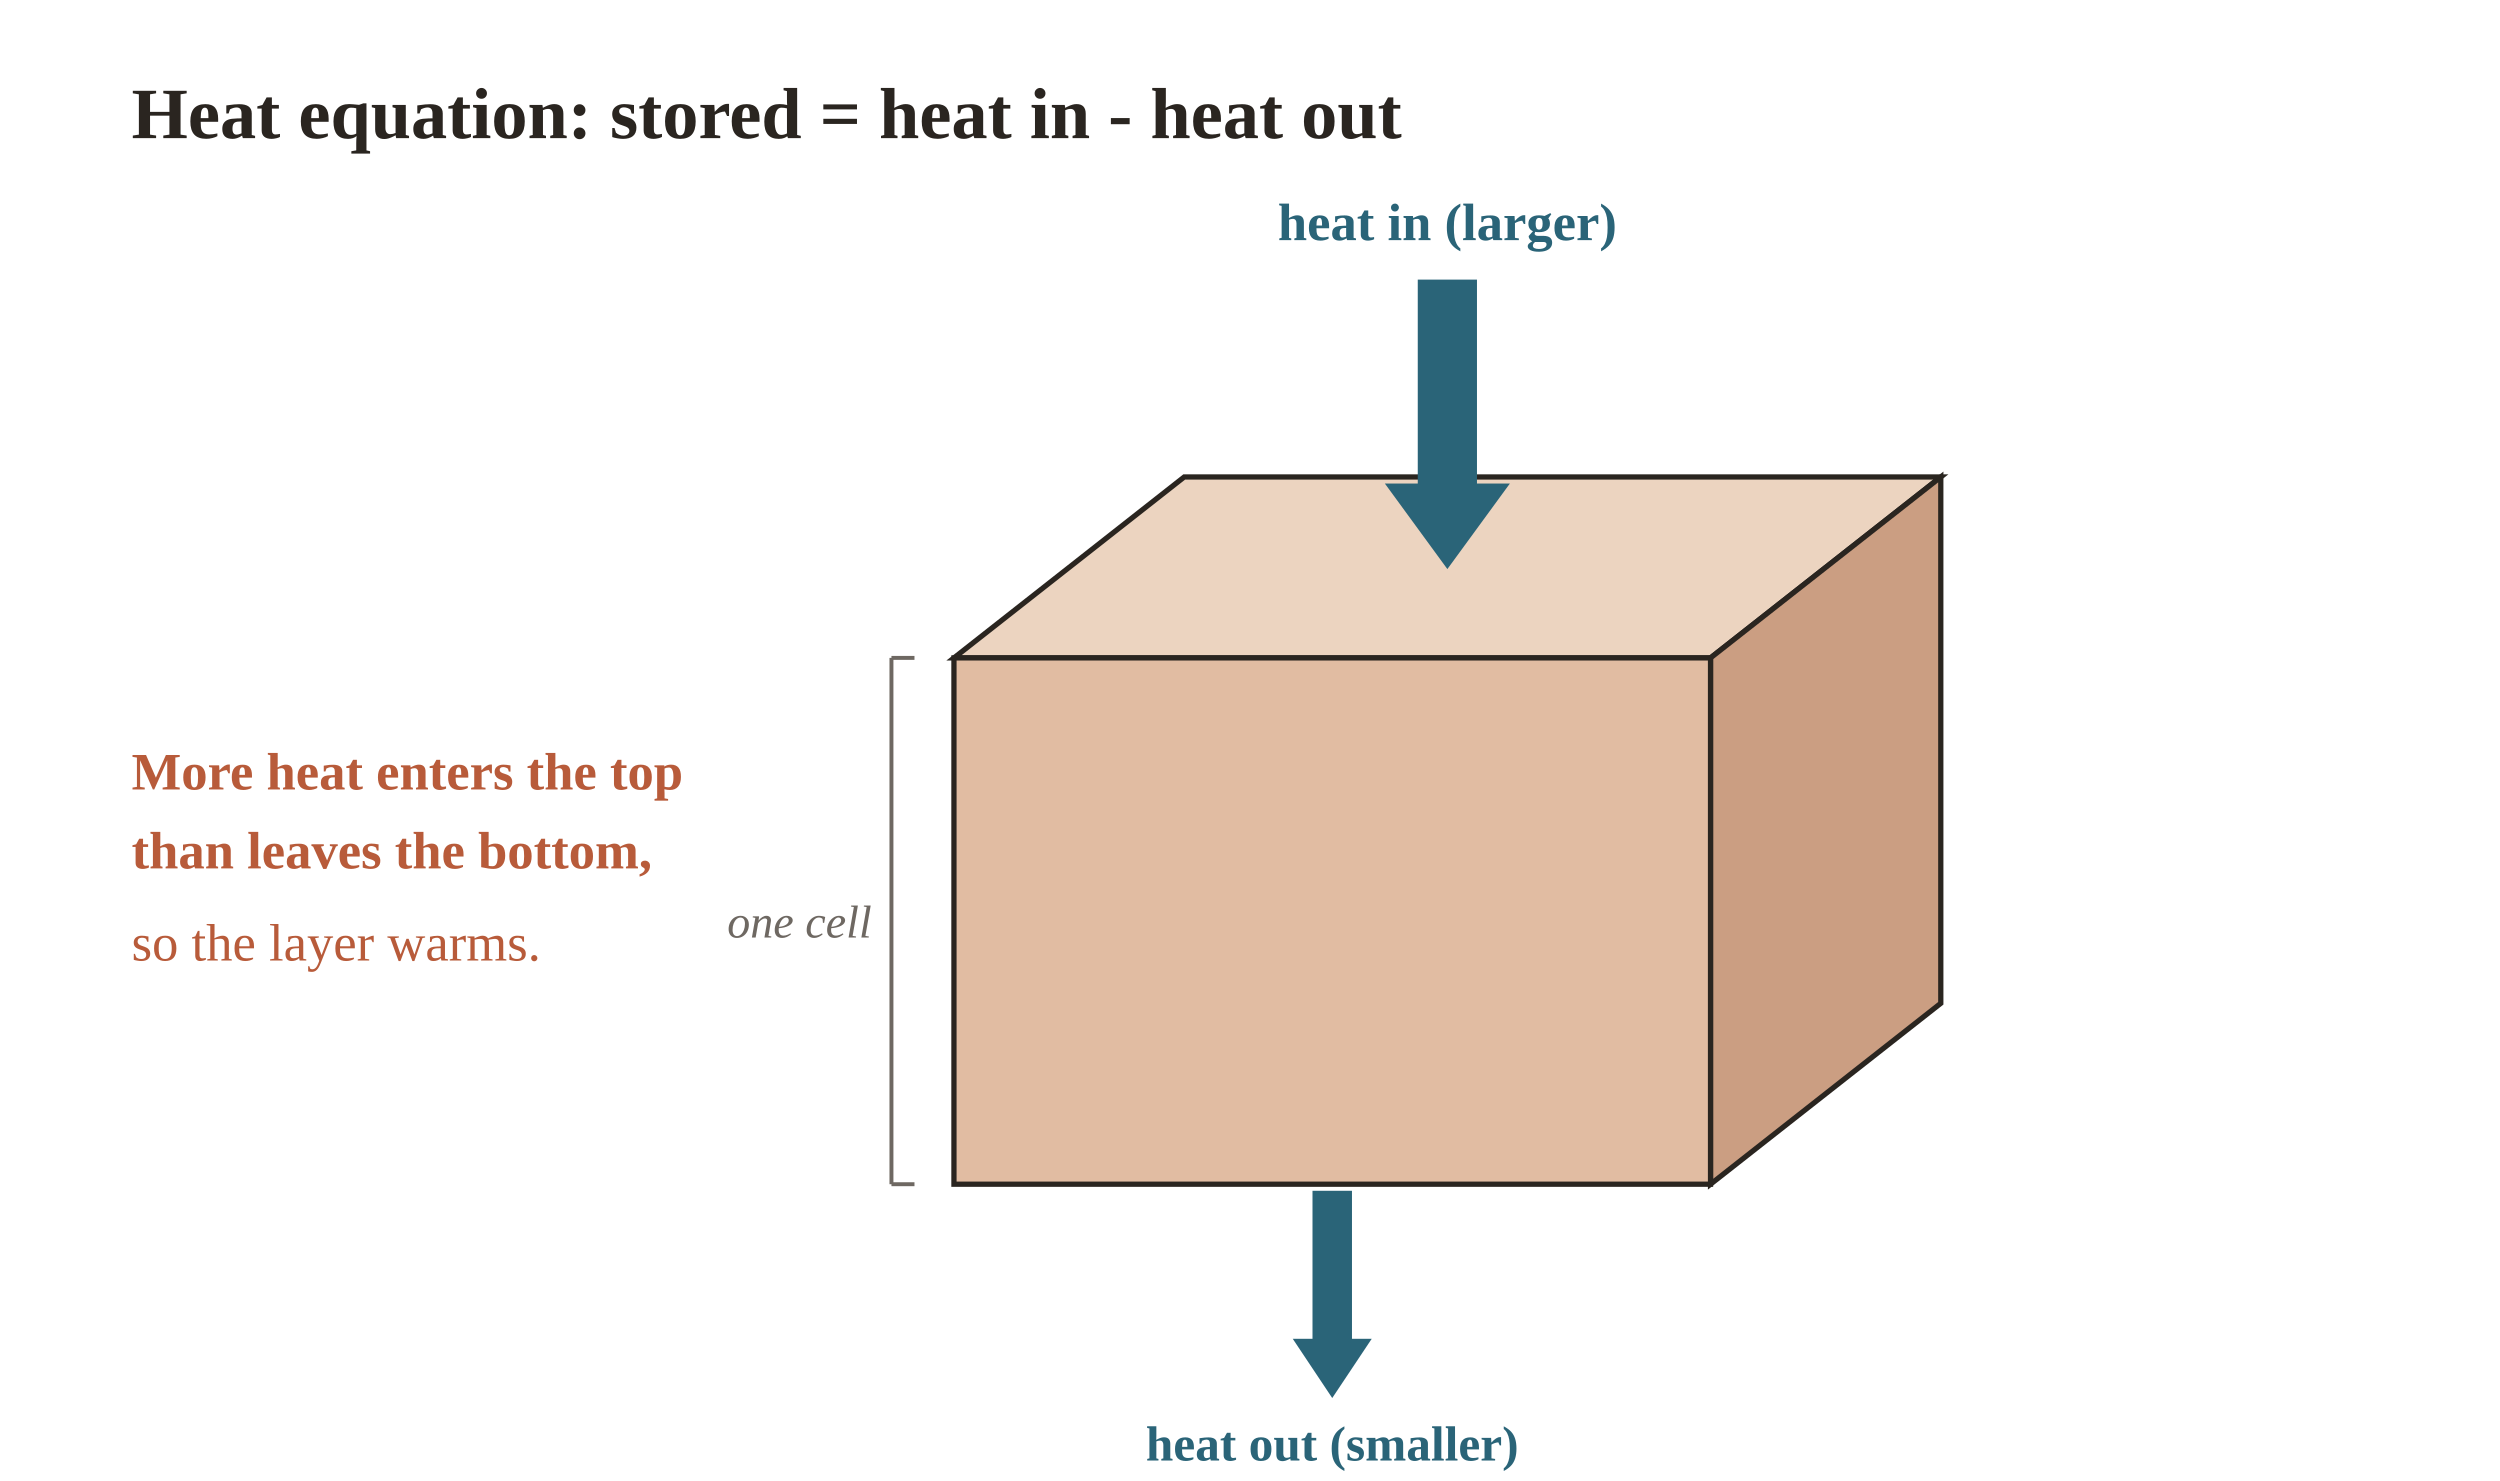
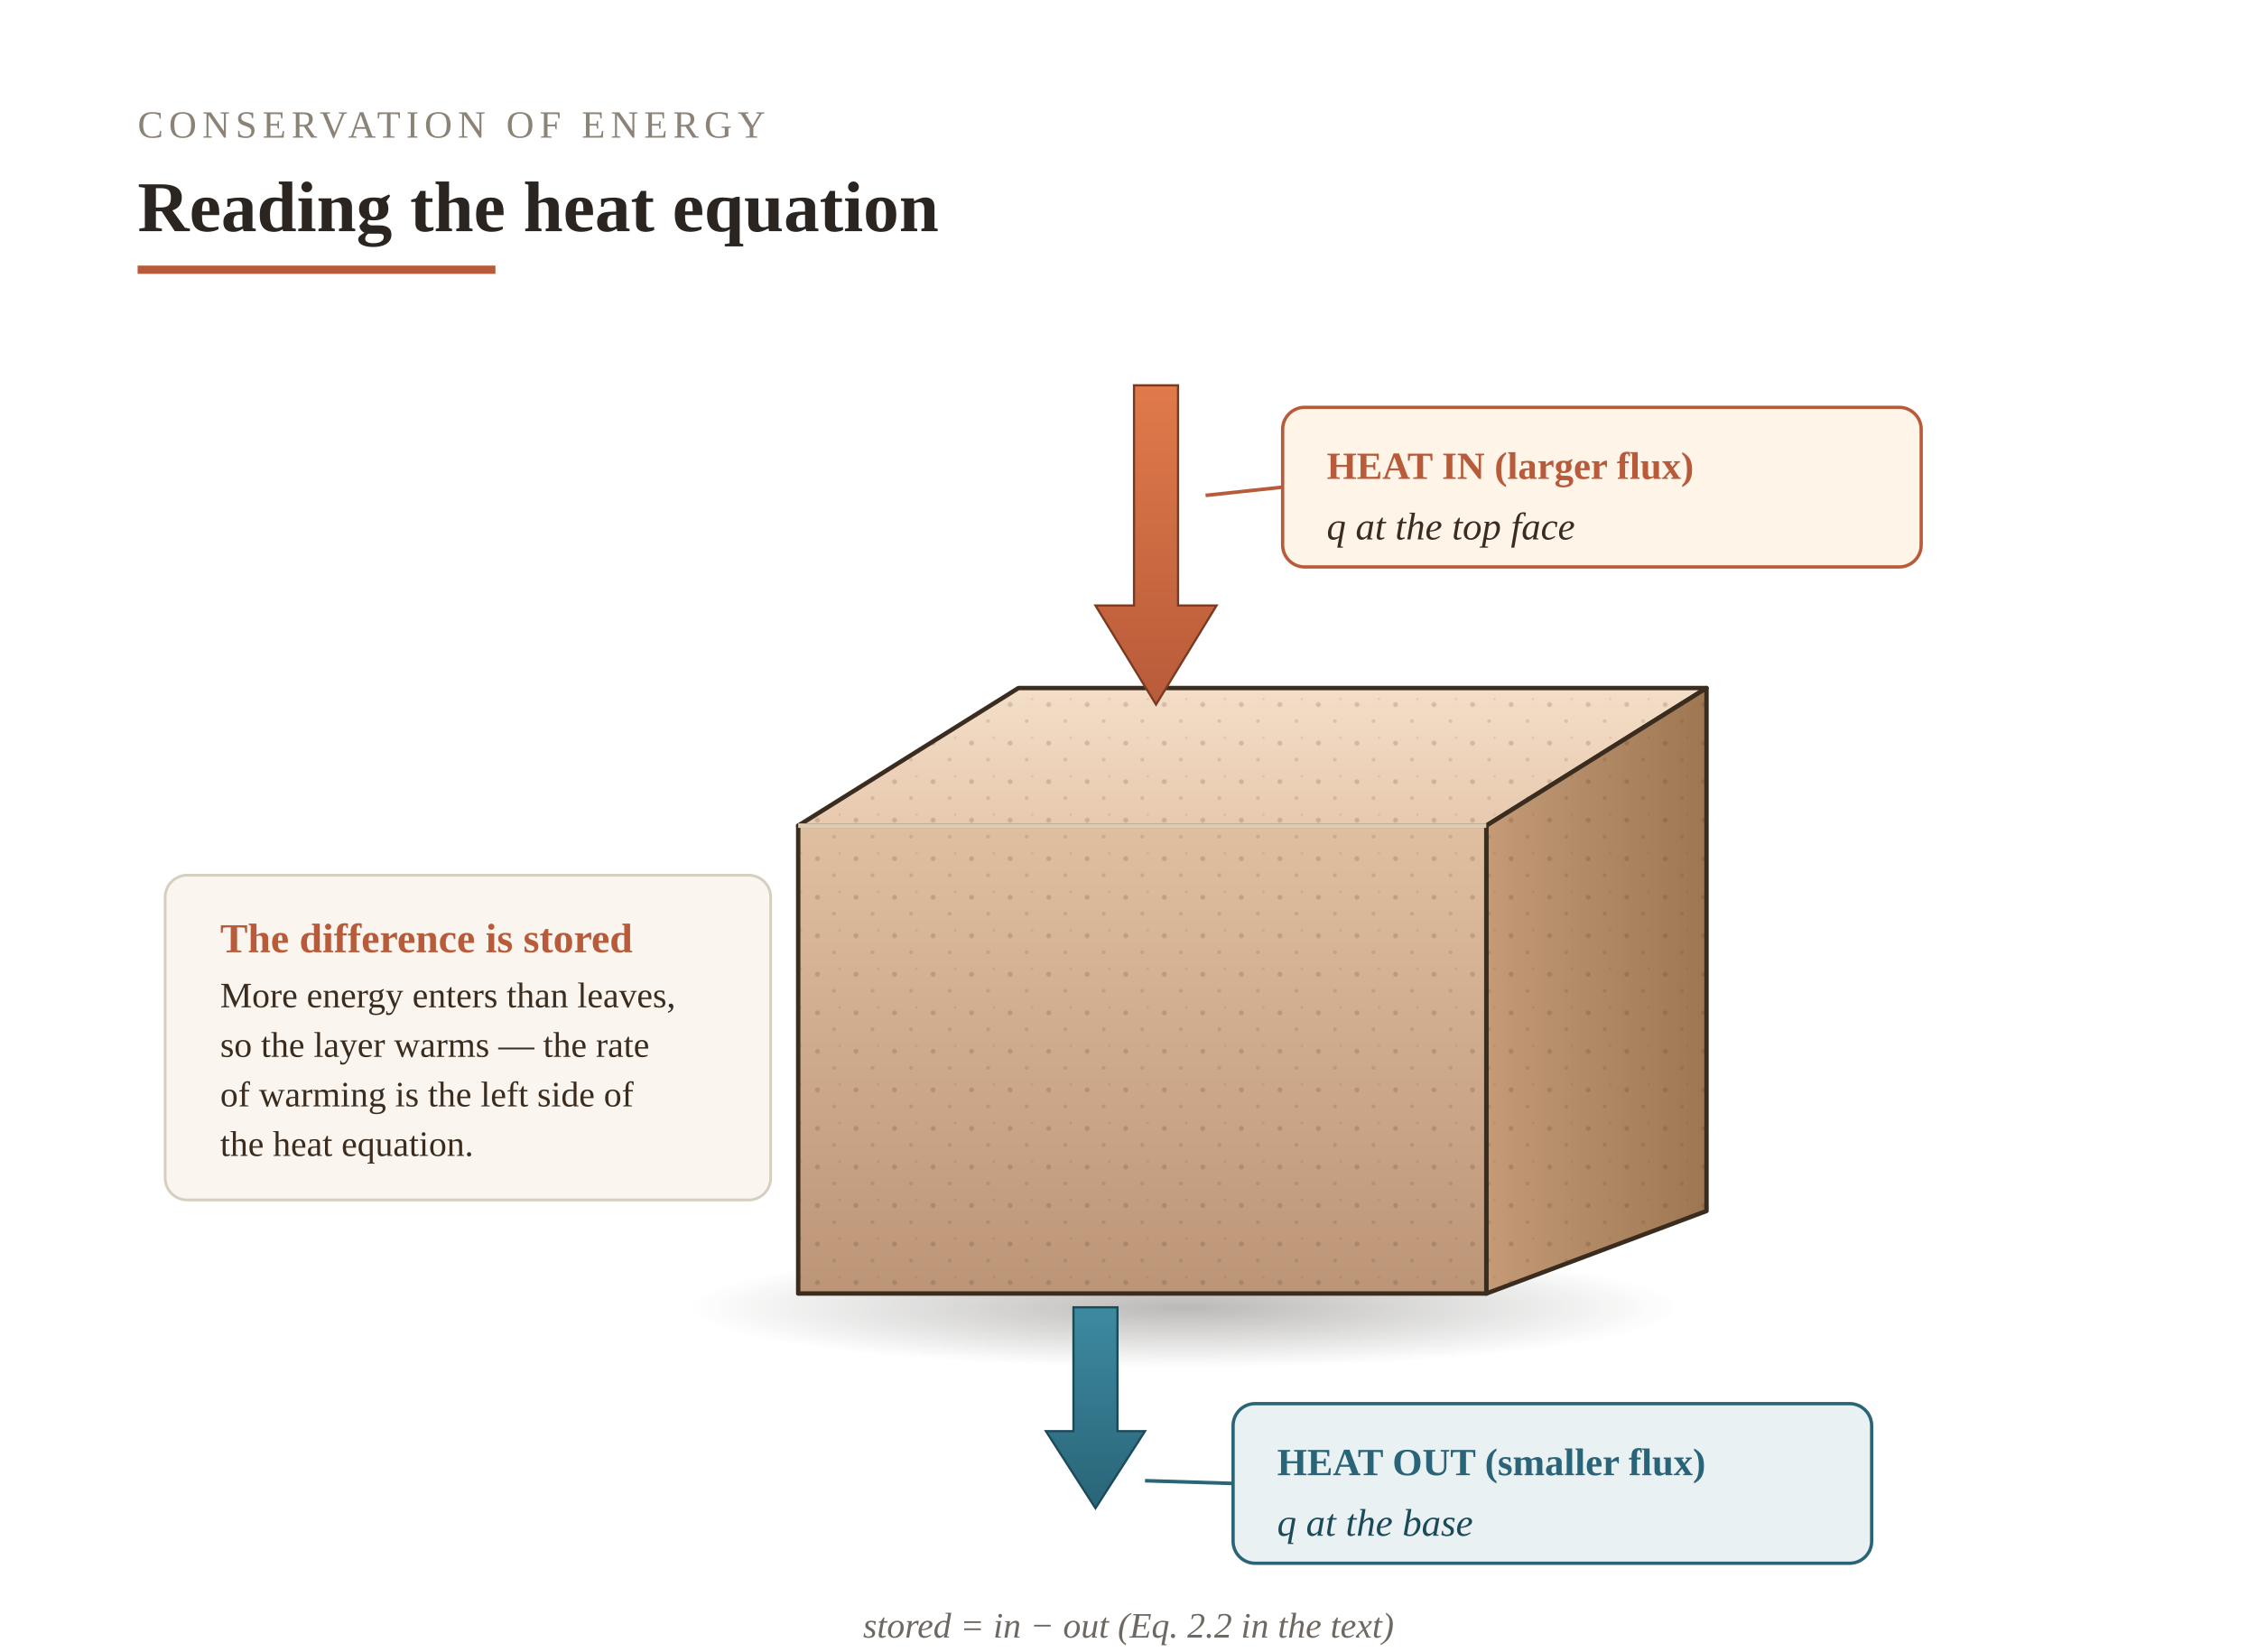
- <svg xmlns="http://www.w3.org/2000/svg" viewBox="0 0 760 450" font-family="Georgia, 'Times New Roman', serif">
-   <text x="40" y="42" font-size="22" font-weight="700" fill="#2A2520">Heat equation:  stored = heat in - heat out</text>
-   <polygon points="290,200 520,200 590,145 360,145" fill="#ECD4C0" stroke="#2A2520" stroke-width="1.6" />
-   <polygon points="520,200 590,145 590,305 520,360" fill="#CB9E82" stroke="#2A2520" stroke-width="1.6" />
-   <polygon points="290,200 520,200 520,360 290,360" fill="#E1BCA2" stroke="#2A2520" stroke-width="1.6" />
-   <path d="M278,200 L271,200 M271,200 L271,360 M278,360 L271,360" stroke="#6E6862" stroke-width="1.2" fill="none" />
-   <text x="265" y="285" font-size="14" fill="#6E6862" text-anchor="end" font-style="italic">one cell</text>
-   <g fill="#2A6478">
-     <rect x="431" y="85" width="18" height="63" />
-     <polygon points="421,147 459,147 440,173" />
-   </g>
-   <text x="440" y="73" font-size="16" font-weight="700" fill="#2A6478" text-anchor="middle">heat in (larger)</text>
-   <g fill="#2A6478">
-     <rect x="399" y="362" width="12" height="46" />
-     <polygon points="393,407 417,407 405,425" />
-   </g>
-   <text x="405" y="444" font-size="15" font-weight="700" fill="#2A6478" text-anchor="middle">heat out (smaller)</text>
-   <text x="40" y="240" font-size="16" font-weight="700" fill="#B85B3A">More heat enters the top</text>
-   <text x="40" y="264" font-size="16" font-weight="700" fill="#B85B3A">than leaves the bottom,</text>
-   <text x="40" y="292" font-size="16" fill="#B85B3A">so the layer warms.</text>
+ <svg xmlns="http://www.w3.org/2000/svg" viewBox="0 0 820 600" font-family="Georgia, 'Times New Roman', serif">
+   <defs>
+     <linearGradient id="gTop" x1="0" y1="0" x2="0" y2="1">
+       <stop offset="0" stop-color="#F4DEC8" />
+       <stop offset="1" stop-color="#E7C9AE" />
+     </linearGradient>
+     <linearGradient id="gFront" x1="0" y1="0" x2="0" y2="1">
+       <stop offset="0" stop-color="#E0BFA1" />
+       <stop offset="1" stop-color="#BC9576" />
+     </linearGradient>
+     <linearGradient id="gSide" x1="0" y1="0" x2="1" y2="0">
+       <stop offset="0" stop-color="#C49A77" />
+       <stop offset="1" stop-color="#9E7752" />
+     </linearGradient>
+     <pattern id="grains" x="0" y="0" width="14" height="14" patternUnits="userSpaceOnUse">
+       <circle cx="3" cy="4" r="0.9" fill="#4A331E" opacity="0.18" />
+       <circle cx="9" cy="10" r="0.7" fill="#4A331E" opacity="0.14" />
+       <circle cx="11" cy="2" r="0.5" fill="#4A331E" opacity="0.10" />
+     </pattern>
+     <radialGradient id="shadow" cx="0.5" cy="0.5" r="0.5">
+       <stop offset="0" stop-color="#2A2520" stop-opacity="0.32" />
+       <stop offset="1" stop-color="#2A2520" stop-opacity="0" />
+     </radialGradient>
+     <linearGradient id="hot" x1="0" y1="0" x2="0" y2="1">
+       <stop offset="0" stop-color="#E07A4A" />
+       <stop offset="1" stop-color="#B85B3A" />
+     </linearGradient>
+     <linearGradient id="cool" x1="0" y1="0" x2="0" y2="1">
+       <stop offset="0" stop-color="#3D8AA0" />
+       <stop offset="1" stop-color="#2A6478" />
+     </linearGradient>
+   </defs>
+   <text x="50" y="50" font-size="14" letter-spacing="2" fill="#8C8378">CONSERVATION OF ENERGY</text>
+   <text x="50" y="84" font-size="26" font-weight="700" fill="#2A2520">Reading the heat equation</text>
+   <line x1="50" y1="98" x2="180" y2="98" stroke="#B85B3A" stroke-width="3" />
+   <ellipse cx="430" cy="475" rx="180" ry="22" fill="url(#shadow)" />
+   <polygon points="290,300 540,300 620,250 370,250" fill="url(#gTop)" stroke="#3A2C1F" stroke-width="1.6" stroke-linejoin="round" />
+   <polygon points="290,300 540,300 620,250 370,250" fill="url(#grains)" />
+   <polygon points="540,300 620,250 620,440 540,470" fill="url(#gSide)" stroke="#3A2C1F" stroke-width="1.6" stroke-linejoin="round" />
+   <polygon points="540,300 620,250 620,440 540,470" fill="url(#grains)" />
+   <polygon points="290,300 540,300 540,470 290,470" fill="url(#gFront)" stroke="#3A2C1F" stroke-width="1.6" stroke-linejoin="round" />
+   <polygon points="290,300 540,300 540,470 290,470" fill="url(#grains)" />
+   <line x1="290" y1="300" x2="540" y2="300" stroke="#FBE6CE" stroke-width="1.6" opacity="0.85" />
+   <path d="M412,140 L412,220 L398,220 L420,256 L442,220 L428,220 L428,140 Z" fill="url(#hot)" stroke="#7A3A22" stroke-width="0.8" />
+   <path d="M390,475 L390,520 L380,520 L398,548 L416,520 L406,520 L406,475 Z" fill="url(#cool)" stroke="#1B4A5A" stroke-width="0.8" />
+   <rect x="466" y="148" width="232" height="58" rx="8" fill="#FFF4E8" stroke="#B85B3A" stroke-width="1.2" />
+   <text x="482" y="174" font-size="14" font-weight="700" fill="#B85B3A">HEAT IN  (larger flux)</text>
+   <text x="482" y="196" font-size="14" fill="#3A2C1F" font-style="italic">q at the top face</text>
+   <line x1="466" y1="177" x2="438" y2="180" stroke="#B85B3A" stroke-width="1.3" fill="none" />
+   <rect x="448" y="510" width="232" height="58" rx="8" fill="#EAF1F3" stroke="#2A6478" stroke-width="1.2" />
+   <text x="464" y="536" font-size="14" font-weight="700" fill="#2A6478">HEAT OUT  (smaller flux)</text>
+   <text x="464" y="558" font-size="14" fill="#1B4A5A" font-style="italic">q at the base</text>
+   <line x1="448" y1="539" x2="416" y2="538" stroke="#2A6478" stroke-width="1.3" fill="none" />
+   <rect x="60" y="318" width="220" height="118" rx="8" fill="#FAF6EF" stroke="#D6CFC0" stroke-width="1" />
+   <text x="80" y="346" font-size="15" font-weight="700" fill="#B85B3A">The difference is stored</text>
+   <text x="80" y="366" font-size="13" fill="#3A2C1F">More energy enters than leaves,</text>
+   <text x="80" y="384" font-size="13" fill="#3A2C1F">so the layer warms — the rate</text>
+   <text x="80" y="402" font-size="13" fill="#3A2C1F">of warming is the left side of</text>
+   <text x="80" y="420" font-size="13" fill="#3A2C1F">the heat equation.</text>
+   <text x="410" y="595" font-size="13" fill="#6E6862" text-anchor="middle" font-style="italic">stored = in − out  (Eq. 2.2 in the text)</text>
</svg>
